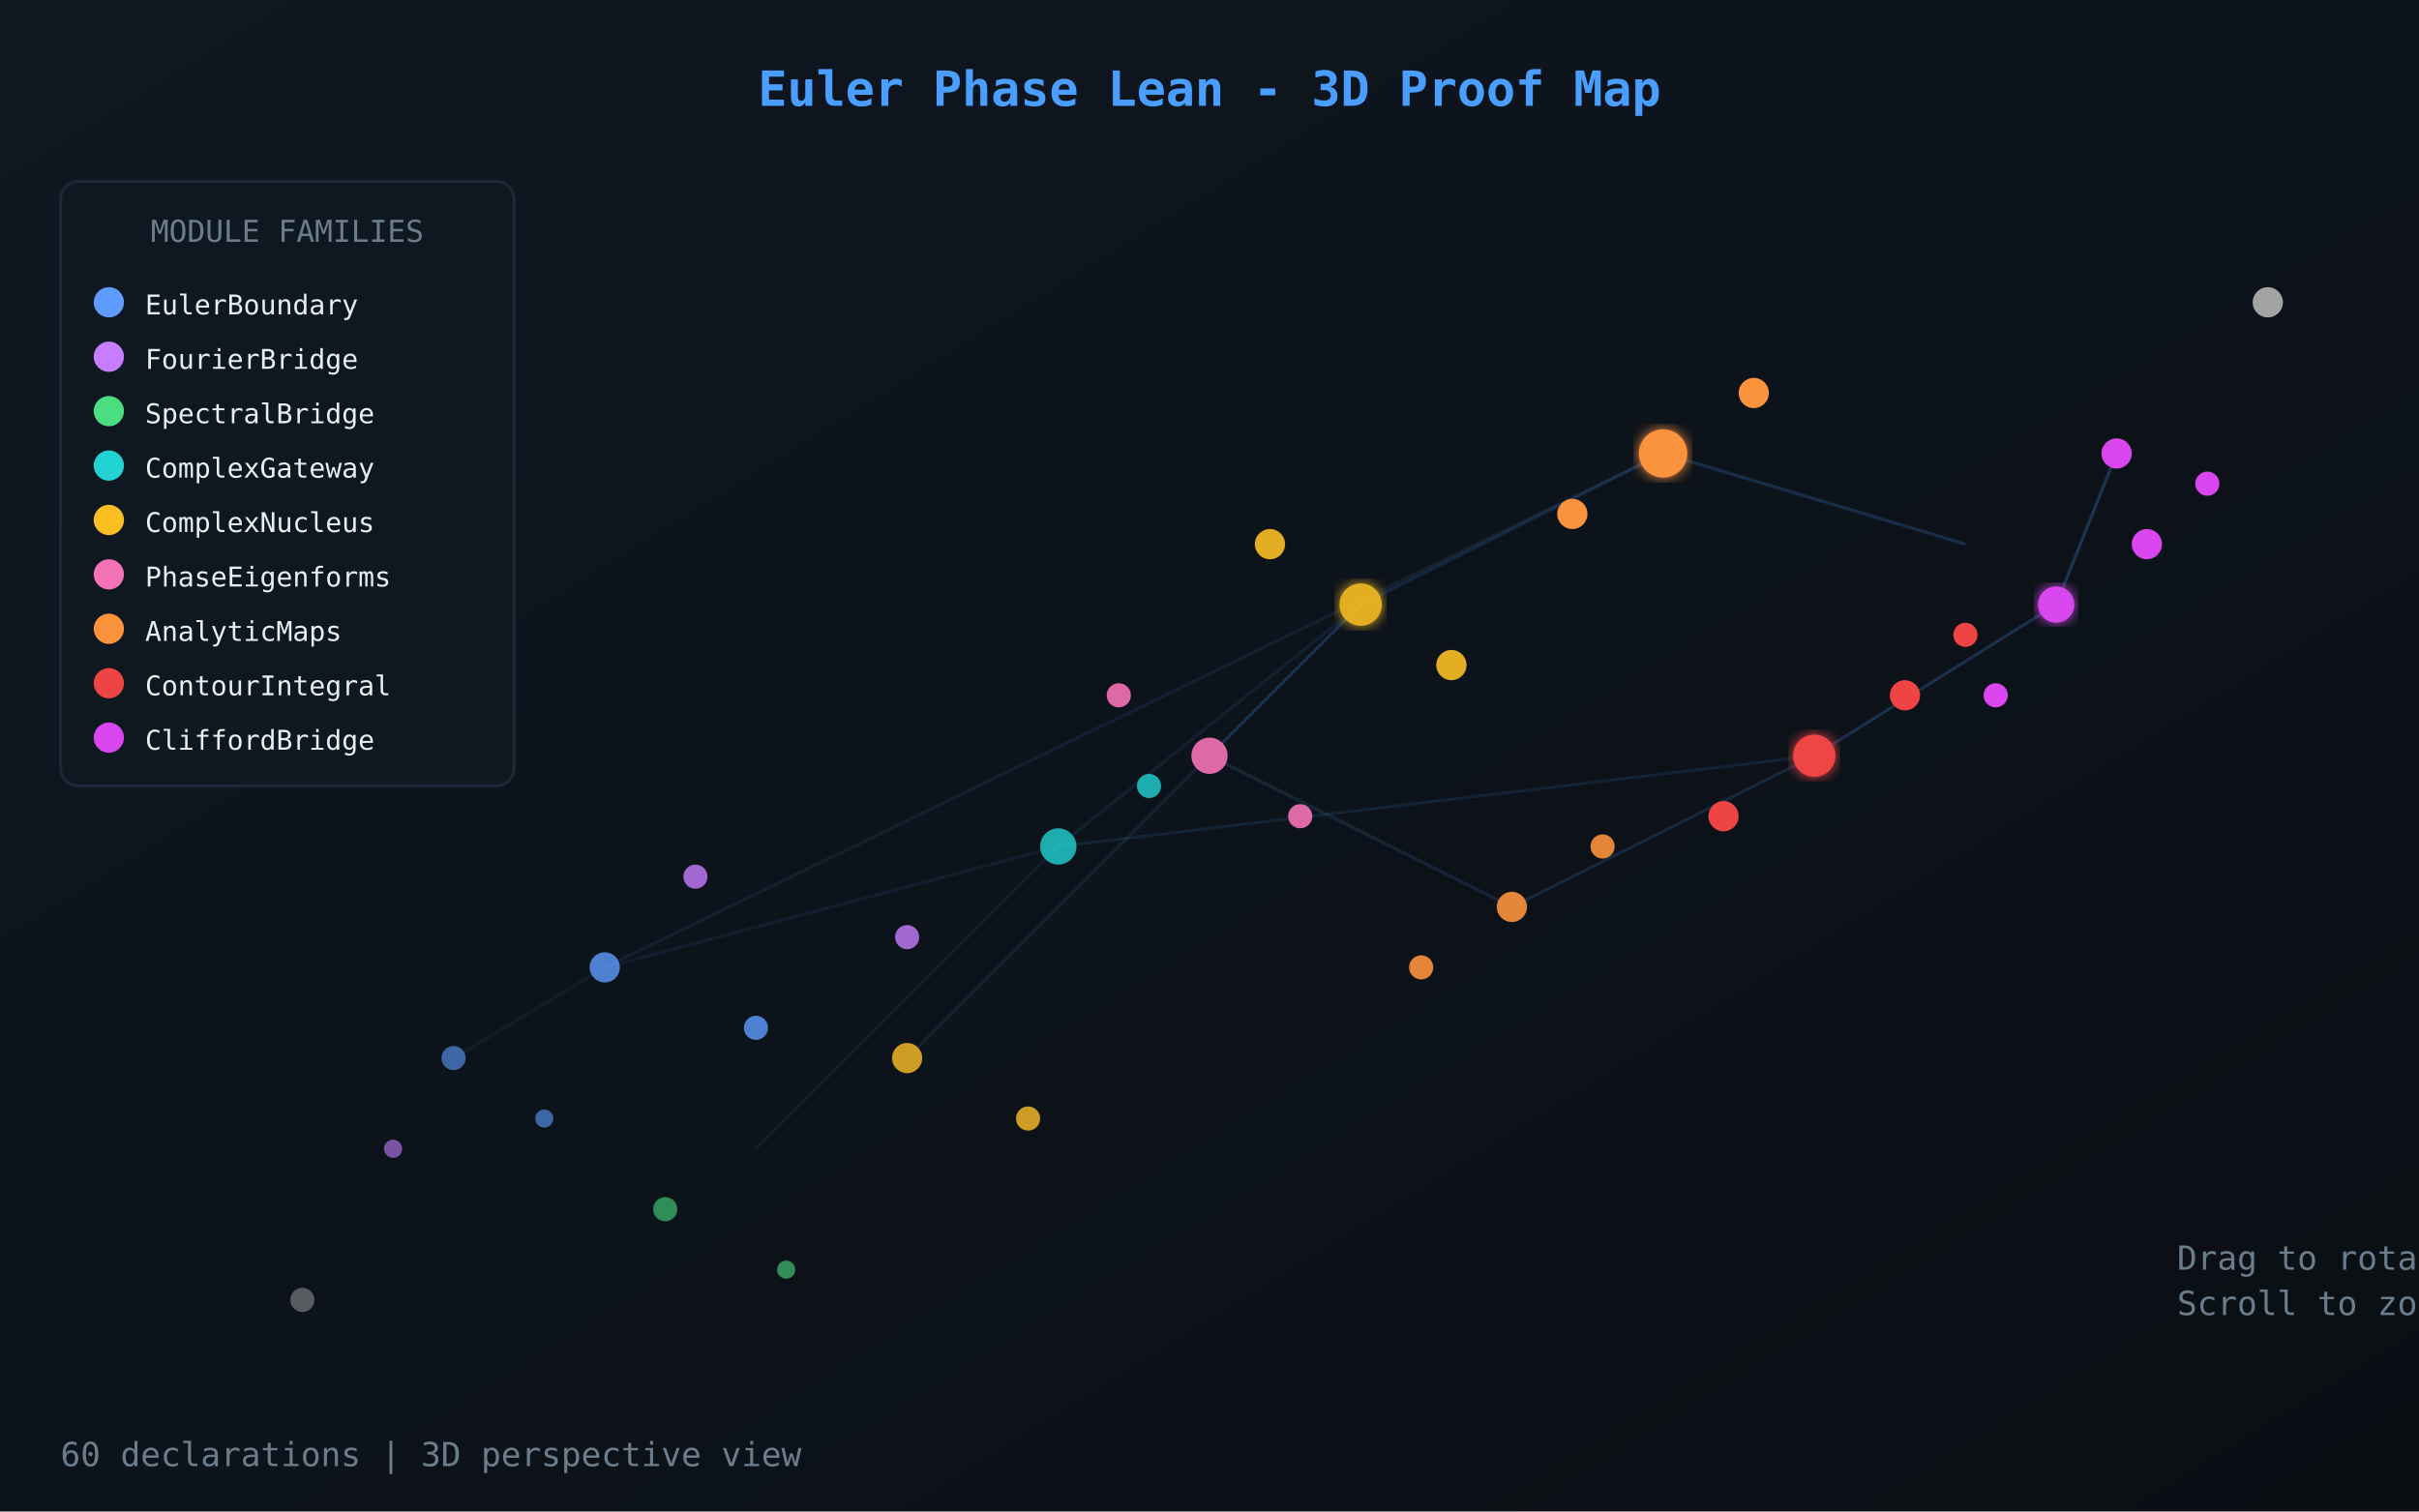
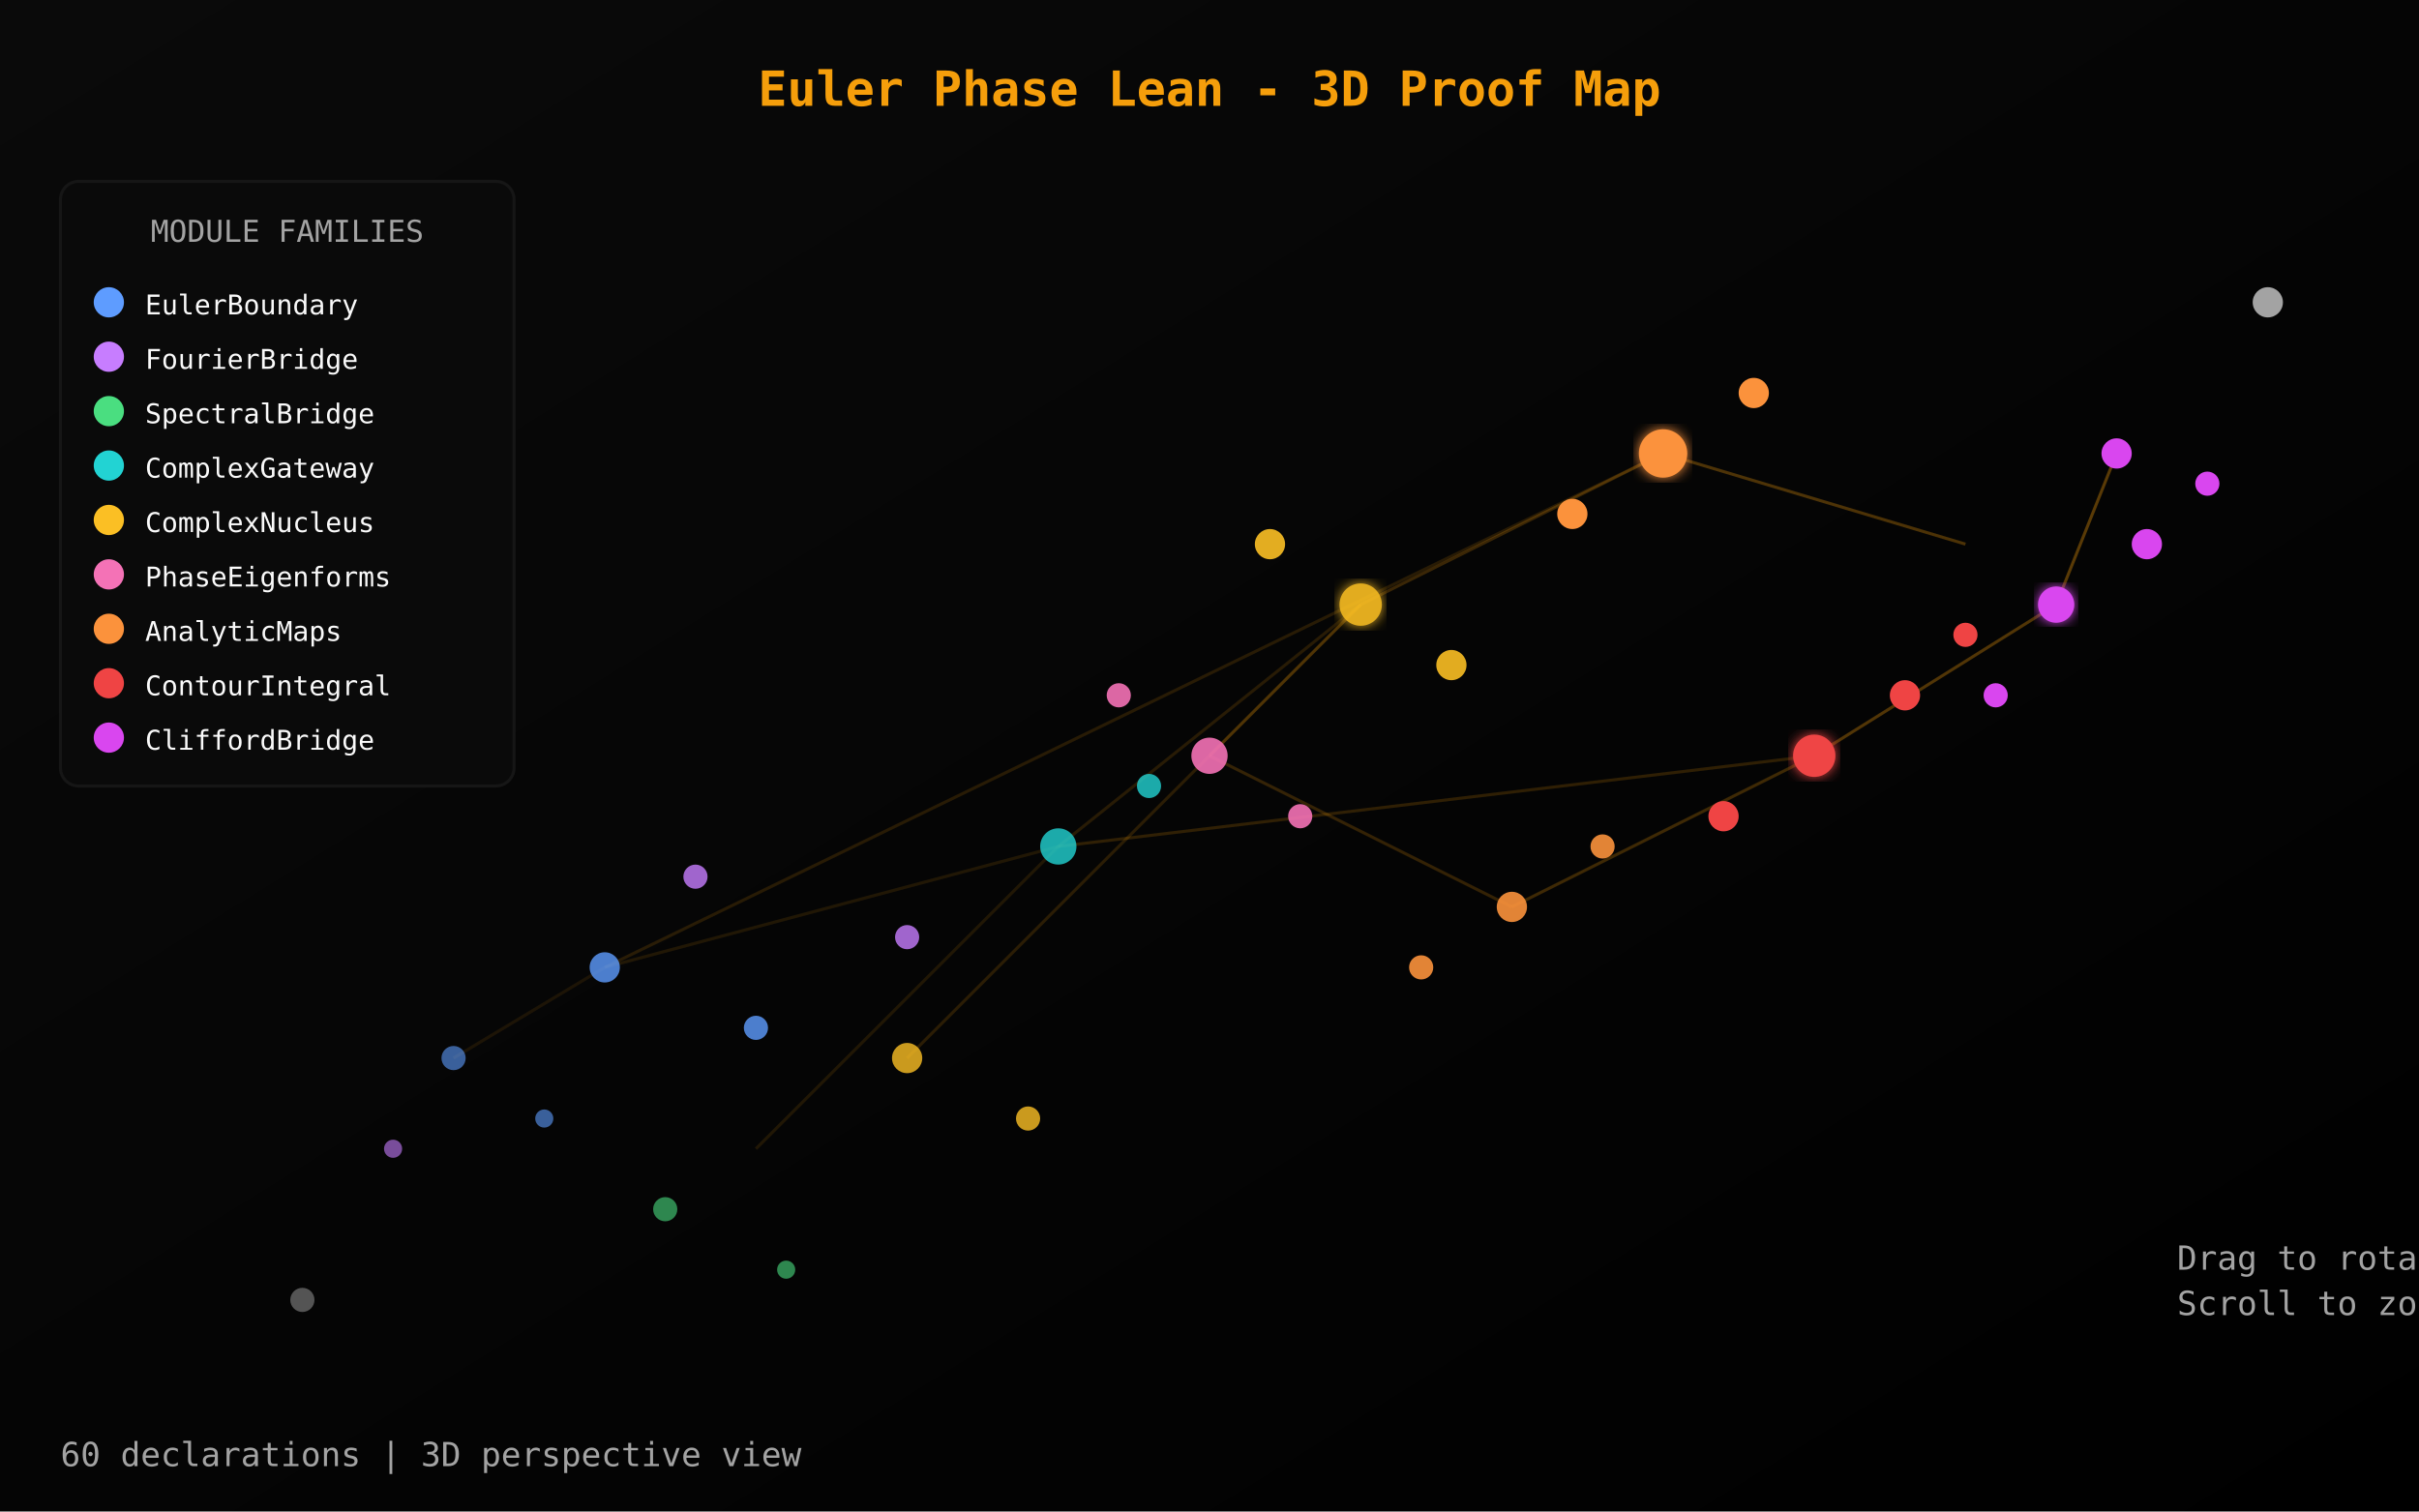
- <svg xmlns="http://www.w3.org/2000/svg" viewBox="0 0 800 500" style="background:#0b0f14">
+ <svg xmlns="http://www.w3.org/2000/svg" viewBox="0 0 800 500" style="background:#000000">
  <defs>
    <linearGradient id="bgGrad3d" x1="0%" y1="0%" x2="100%" y2="100%">
-       <stop offset="0%" style="stop-color:#0f1721" />
-       <stop offset="100%" style="stop-color:#0b0f14" />
+       <stop offset="0%" style="stop-color:#0a0a0a" />
+       <stop offset="100%" style="stop-color:#000000" />
    </linearGradient>
    <filter id="glow">
      <feGaussianBlur stdDeviation="2" result="blur" />
      <feMerge>
        <feMergeNode in="blur" />
        <feMergeNode in="SourceGraphic" />
      </feMerge>
    </filter>
  </defs>
  <rect width="800" height="500" fill="url(#bgGrad3d)" />
-   <text x="400" y="35" fill="#4a9eff" font-family="monospace" font-size="16" font-weight="bold" text-anchor="middle">Euler Phase Lean - 3D Proof Map</text>
+   <text x="400" y="35" fill="#f59e0b" font-family="monospace" font-size="16" font-weight="bold" text-anchor="middle">Euler Phase Lean - 3D Proof Map</text>
  <g fill="none">
-     <path d="M200,320 L350,280" stroke="rgba(74,158,255,0.08)" stroke-width="1" />
-     <path d="M350,280 L450,200" stroke="rgba(74,158,255,0.1)" stroke-width="1" />
-     <path d="M250,380 L350,280" stroke="rgba(74,158,255,0.08)" stroke-width="1" />
-     <path d="M150,350 L200,320" stroke="rgba(74,158,255,0.07)" stroke-width="1" />
-     <path d="M450,200 L550,150" stroke="rgba(74,158,255,0.15)" stroke-width="1" />
-     <path d="M450,200 L400,250" stroke="rgba(74,158,255,0.12)" stroke-width="1" />
-     <path d="M400,250 L500,300" stroke="rgba(74,158,255,0.14)" stroke-width="1" />
-     <path d="M500,300 L600,250" stroke="rgba(74,158,255,0.16)" stroke-width="1" />
-     <path d="M550,150 L650,180" stroke="rgba(74,158,255,0.2)" stroke-width="1" />
-     <path d="M600,250 L680,200" stroke="rgba(74,158,255,0.22)" stroke-width="1" />
-     <path d="M680,200 L700,150" stroke="rgba(74,158,255,0.25)" stroke-width="1" />
-     <path d="M200,320 L550,150" stroke="rgba(74,158,255,0.1)" stroke-width="1" />
-     <path d="M350,280 L600,250" stroke="rgba(74,158,255,0.12)" stroke-width="1" />
-     <path d="M450,200 L300,350" stroke="rgba(74,158,255,0.11)" stroke-width="1" />
+     <path d="M200,320 L350,280" stroke="rgba(245,158,11,0.12)" stroke-width="1" />
+     <path d="M350,280 L450,200" stroke="rgba(245,158,11,0.15)" stroke-width="1" />
+     <path d="M250,380 L350,280" stroke="rgba(245,158,11,0.12)" stroke-width="1" />
+     <path d="M150,350 L200,320" stroke="rgba(245,158,11,0.10)" stroke-width="1" />
+     <path d="M450,200 L550,150" stroke="rgba(245,158,11,0.22)" stroke-width="1" />
+     <path d="M450,200 L400,250" stroke="rgba(245,158,11,0.18)" stroke-width="1" />
+     <path d="M400,250 L500,300" stroke="rgba(245,158,11,0.20)" stroke-width="1" />
+     <path d="M500,300 L600,250" stroke="rgba(245,158,11,0.24)" stroke-width="1" />
+     <path d="M550,150 L650,180" stroke="rgba(245,158,11,0.30)" stroke-width="1" />
+     <path d="M600,250 L680,200" stroke="rgba(245,158,11,0.32)" stroke-width="1" />
+     <path d="M680,200 L700,150" stroke="rgba(245,158,11,0.35)" stroke-width="1" />
+     <path d="M200,320 L550,150" stroke="rgba(245,158,11,0.15)" stroke-width="1" />
+     <path d="M350,280 L600,250" stroke="rgba(245,158,11,0.18)" stroke-width="1" />
+     <path d="M450,200 L300,350" stroke="rgba(245,158,11,0.16)" stroke-width="1" />
  </g>
  <g opacity="0.6">
    <circle cx="150" cy="350" r="4" fill="#5e9cff" />
    <circle cx="180" cy="370" r="3" fill="#5e9cff" />
    <circle cx="130" cy="380" r="3" fill="#c77dff" />
    <circle cx="220" cy="400" r="4" fill="#4ade80" />
    <circle cx="260" cy="420" r="3" fill="#4ade80" />
  </g>
  <g opacity="0.8">
    <circle cx="200" cy="320" r="5" fill="#5e9cff" />
    <circle cx="250" cy="340" r="4" fill="#5e9cff" />
    <circle cx="230" cy="290" r="4" fill="#c77dff" />
    <circle cx="300" cy="310" r="4" fill="#c77dff" />
    <circle cx="350" cy="280" r="6" fill="#22d3d3" />
    <circle cx="380" cy="260" r="4" fill="#22d3d3" />
    <circle cx="300" cy="350" r="5" fill="#fbbf24" />
    <circle cx="340" cy="370" r="4" fill="#fbbf24" />
  </g>
  <g opacity="0.9">
    <circle cx="450" cy="200" r="7" fill="#fbbf24" filter="url(#glow)" />
    <circle cx="420" cy="180" r="5" fill="#fbbf24" />
    <circle cx="480" cy="220" r="5" fill="#fbbf24" />
    <circle cx="400" cy="250" r="6" fill="#f472b6" />
    <circle cx="430" cy="270" r="4" fill="#f472b6" />
    <circle cx="370" cy="230" r="4" fill="#f472b6" />
    <circle cx="500" cy="300" r="5" fill="#fb923c" />
    <circle cx="470" cy="320" r="4" fill="#fb923c" />
    <circle cx="530" cy="280" r="4" fill="#fb923c" />
  </g>
  <g>
    <circle cx="550" cy="150" r="8" fill="#fb923c" filter="url(#glow)" />
    <circle cx="580" cy="130" r="5" fill="#fb923c" />
    <circle cx="520" cy="170" r="5" fill="#fb923c" />
    <circle cx="600" cy="250" r="7" fill="#ef4444" filter="url(#glow)" />
    <circle cx="630" cy="230" r="5" fill="#ef4444" />
    <circle cx="570" cy="270" r="5" fill="#ef4444" />
    <circle cx="650" cy="210" r="4" fill="#ef4444" />
    <circle cx="680" cy="200" r="6" fill="#d946ef" filter="url(#glow)" />
    <circle cx="710" cy="180" r="5" fill="#d946ef" />
    <circle cx="660" cy="230" r="4" fill="#d946ef" />
    <circle cx="700" cy="150" r="5" fill="#d946ef" />
    <circle cx="730" cy="160" r="4" fill="#d946ef" />
  </g>
  <circle cx="100" cy="430" r="4" fill="#a3a3a3" opacity="0.5" />
  <circle cx="750" cy="100" r="5" fill="#a3a3a3" />
  <g transform="translate(20,60)">
-     <rect x="0" y="0" width="150" height="200" rx="6" fill="#0f1721" stroke="#1c2a3a" opacity="0.9" />
-     <text x="75" y="20" fill="#6b7d8c" font-family="monospace" font-size="10" text-anchor="middle">MODULE FAMILIES</text>
+     <rect x="0" y="0" width="150" height="200" rx="6" fill="#0a0a0a" stroke="#171717" opacity="0.9" />
+     <text x="75" y="20" fill="#a3a3a3" font-family="monospace" font-size="10" text-anchor="middle">MODULE FAMILIES</text>
    <circle cx="16" cy="40" r="5" fill="#5e9cff" />
-     <text x="28" y="44" fill="#e6eef7" font-family="monospace" font-size="9">EulerBoundary</text>
+     <text x="28" y="44" fill="#fafafa" font-family="monospace" font-size="9">EulerBoundary</text>
    <circle cx="16" cy="58" r="5" fill="#c77dff" />
-     <text x="28" y="62" fill="#e6eef7" font-family="monospace" font-size="9">FourierBridge</text>
+     <text x="28" y="62" fill="#fafafa" font-family="monospace" font-size="9">FourierBridge</text>
    <circle cx="16" cy="76" r="5" fill="#4ade80" />
-     <text x="28" y="80" fill="#e6eef7" font-family="monospace" font-size="9">SpectralBridge</text>
+     <text x="28" y="80" fill="#fafafa" font-family="monospace" font-size="9">SpectralBridge</text>
    <circle cx="16" cy="94" r="5" fill="#22d3d3" />
-     <text x="28" y="98" fill="#e6eef7" font-family="monospace" font-size="9">ComplexGateway</text>
+     <text x="28" y="98" fill="#fafafa" font-family="monospace" font-size="9">ComplexGateway</text>
    <circle cx="16" cy="112" r="5" fill="#fbbf24" />
-     <text x="28" y="116" fill="#e6eef7" font-family="monospace" font-size="9">ComplexNucleus</text>
+     <text x="28" y="116" fill="#fafafa" font-family="monospace" font-size="9">ComplexNucleus</text>
    <circle cx="16" cy="130" r="5" fill="#f472b6" />
-     <text x="28" y="134" fill="#e6eef7" font-family="monospace" font-size="9">PhaseEigenforms</text>
+     <text x="28" y="134" fill="#fafafa" font-family="monospace" font-size="9">PhaseEigenforms</text>
    <circle cx="16" cy="148" r="5" fill="#fb923c" />
-     <text x="28" y="152" fill="#e6eef7" font-family="monospace" font-size="9">AnalyticMaps</text>
+     <text x="28" y="152" fill="#fafafa" font-family="monospace" font-size="9">AnalyticMaps</text>
    <circle cx="16" cy="166" r="5" fill="#ef4444" />
-     <text x="28" y="170" fill="#e6eef7" font-family="monospace" font-size="9">ContourIntegral</text>
+     <text x="28" y="170" fill="#fafafa" font-family="monospace" font-size="9">ContourIntegral</text>
    <circle cx="16" cy="184" r="5" fill="#d946ef" />
-     <text x="28" y="188" fill="#e6eef7" font-family="monospace" font-size="9">CliffordBridge</text>
+     <text x="28" y="188" fill="#fafafa" font-family="monospace" font-size="9">CliffordBridge</text>
  </g>
  <g transform="translate(720,420)">
-     <text x="0" y="0" fill="#6b7d8c" font-family="monospace" font-size="11">Drag to rotate</text>
-     <text x="0" y="15" fill="#6b7d8c" font-family="monospace" font-size="11">Scroll to zoom</text>
+     <text x="0" y="0" fill="#a3a3a3" font-family="monospace" font-size="11">Drag to rotate</text>
+     <text x="0" y="15" fill="#a3a3a3" font-family="monospace" font-size="11">Scroll to zoom</text>
  </g>
-   <text x="20" y="485" fill="#6b7d8c" font-family="monospace" font-size="11">60 declarations | 3D perspective view</text>
+   <text x="20" y="485" fill="#a3a3a3" font-family="monospace" font-size="11">60 declarations | 3D perspective view</text>
</svg>
